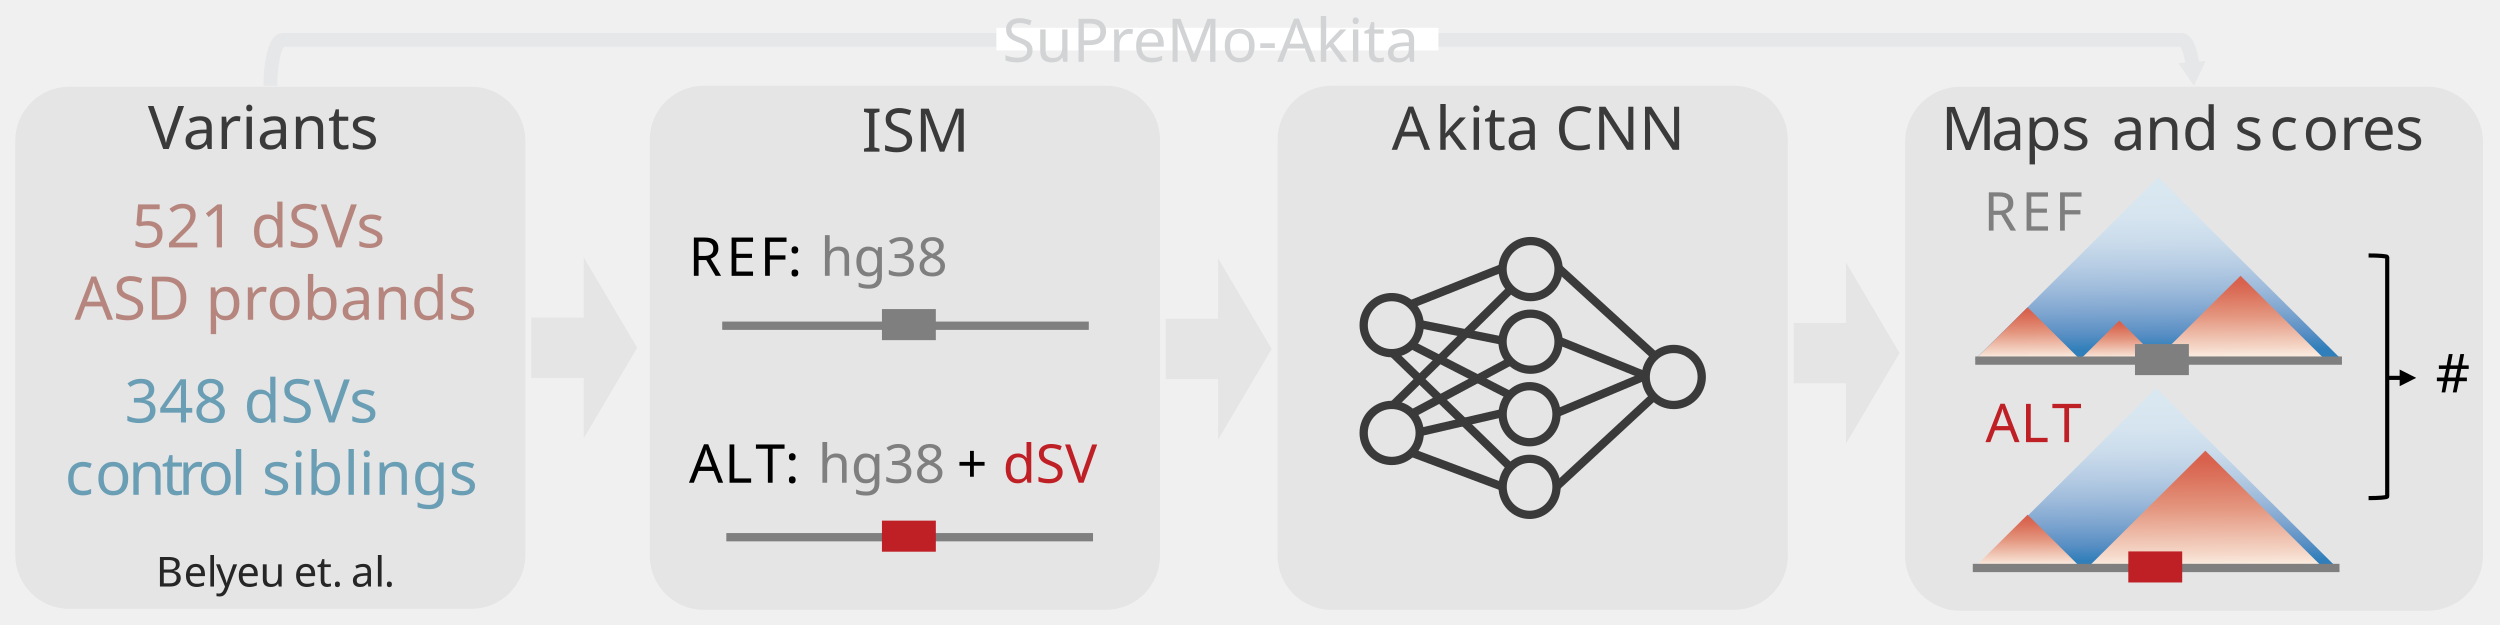
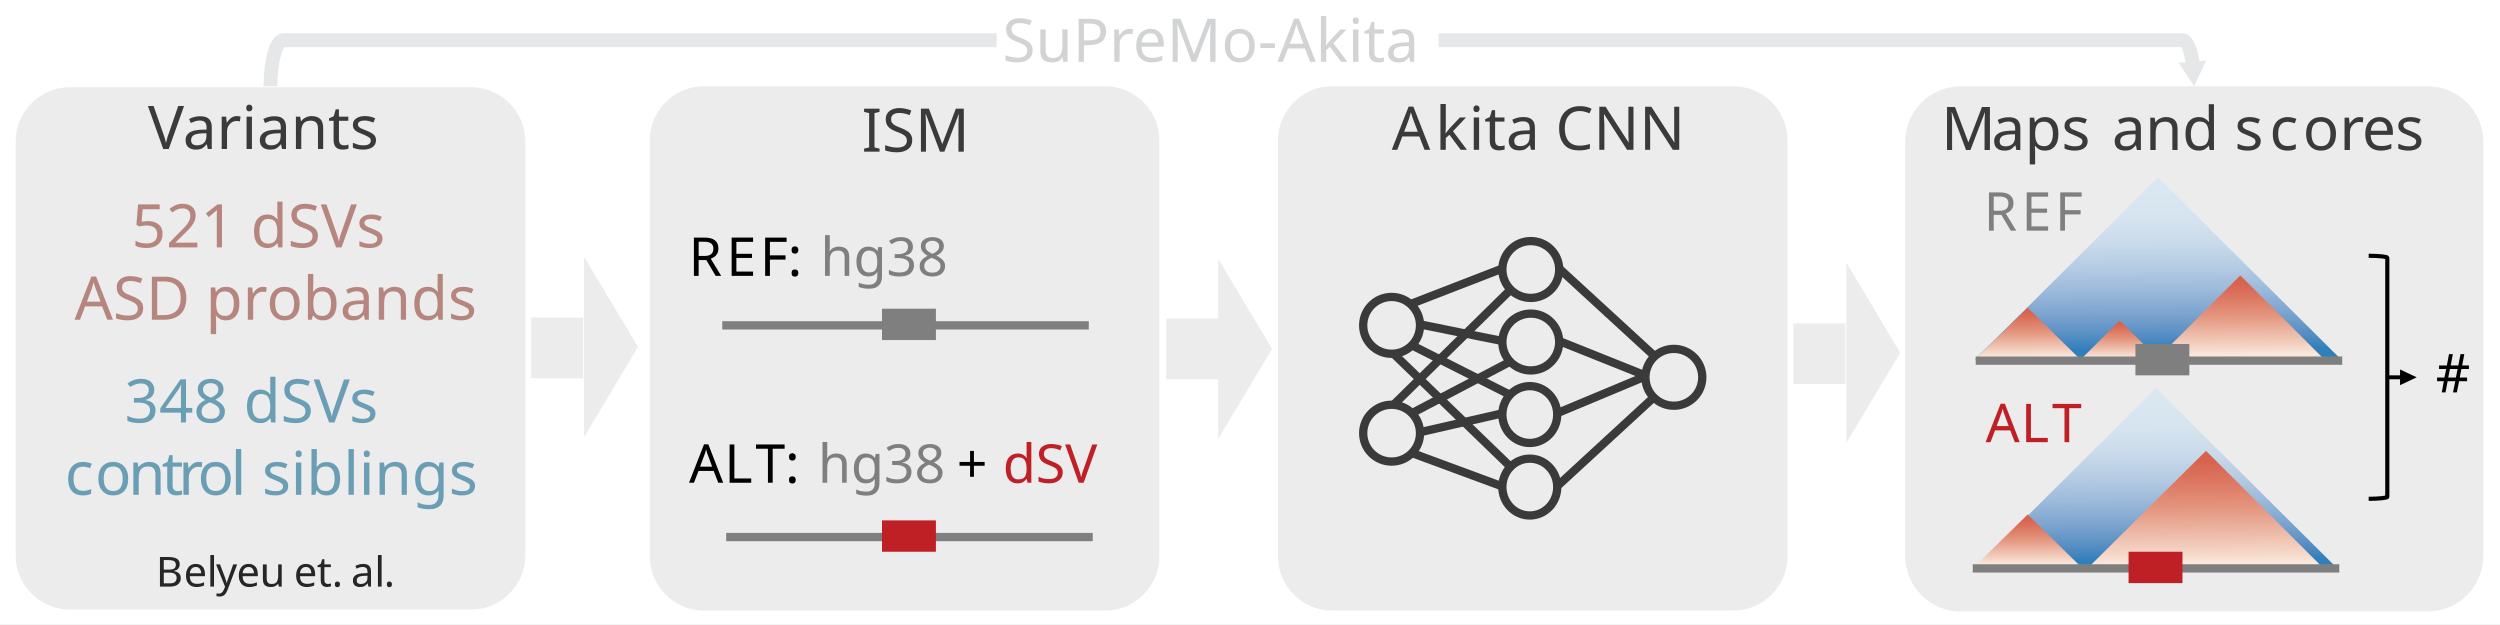
- <svg xmlns="http://www.w3.org/2000/svg" version="1.1" id="Layer_1" x="0px" y="0px" viewBox="0 0 255.12 63.69" style="enable-background:new 0 0 255.12 63.69;" xml:space="preserve">
+ <svg xmlns="http://www.w3.org/2000/svg" version="1.1" id="Layer_1" x="0px" y="0px" viewBox="0 0 255.1 63.7" style="enable-background:new 0 0 255.1 63.7;" xml:space="preserve">
  <style type="text/css">
- 	.st0{opacity:0.502;fill-rule:evenodd;clip-rule:evenodd;fill:#DAD9D9;}
- 	.st1{fill:#3A3A3A;}
- 	.st2{font-family:'Arial-BoldMT';}
- 	.st3{font-size:6.146px;}
- 	.st4{fill:none;stroke:#3A3A3A;stroke-width:0.847;stroke-miterlimit:8;}
- 	.st5{opacity:0.502;fill:#DAD9D9;}
- 	.st6{fill:#B6867E;}
- 	.st7{font-family:'ArialMT';}
- 	.st8{fill:#6A9EB5;}
- 	.st9{fill:#262626;}
- 	.st10{font-family:'Arial-ItalicMT';}
- 	.st11{font-size:4.232px;}
- 	.st12{fill:none;stroke:#7F7F7F;stroke-width:0.847;stroke-miterlimit:8;}
- 	.st13{fill:#BF2026;}
- 	.st14{font-family:'HelveticaNeue-Bold';}
- 	.st15{font-size:5.463px;}
- 	.st16{fill:#7F7F7F;}
- 	.st17{fill:none;stroke:#000000;stroke-width:0.423;stroke-miterlimit:8;}
- 	.st18{fill:url(#SVGID_1_);}
- 	.st19{fill:url(#SVGID_00000016059980131353893420000017786867298496573629_);}
- 	.st20{fill:url(#SVGID_00000042732171431385358140000006747380275039451525_);}
- 	.st21{fill:url(#SVGID_00000054260045811711777290000011700192506399912886_);}
- 	.st22{fill:url(#SVGID_00000173137335232600946450000016605974681653929363_);}
- 	.st23{fill:url(#SVGID_00000036966442503167820170000008001306730107772561_);}
- 	.st24{fill:url(#SVGID_00000016794780607045355560000017179542526713237126_);}
- 	.st25{fill:none;stroke:#E6E7E8;stroke-width:1.408;stroke-miterlimit:8;}
- 	.st26{fill:#E6E7E8;}
- 	.st27{fill:#FFFFFF;}
+ 	.st0{fill:#FFFFFF;}
+ 	.st1{opacity:0.502;fill-rule:evenodd;clip-rule:evenodd;fill:#DAD9D9;enable-background:new    ;}
+ 	.st2{fill:#3A3A3A;}
+ 	.st3{font-family:'Arial-BoldMT';}
+ 	.st4{font-size:6.146px;}
+ 	.st5{fill:none;stroke:#3A3A3A;stroke-width:0.847;stroke-miterlimit:8;}
+ 	.st6{opacity:0.502;fill:#DAD9D9;enable-background:new    ;}
+ 	.st7{fill:#B6867E;}
+ 	.st8{font-family:'ArialMT';}
+ 	.st9{fill:#6A9EB5;}
+ 	.st10{fill:#262626;}
+ 	.st11{font-family:'Arial-ItalicMT';}
+ 	.st12{font-size:4.232px;}
+ 	.st13{fill:none;stroke:#7F7F7F;stroke-width:0.847;stroke-miterlimit:8;}
+ 	.st14{fill:#BF2026;}
+ 	.st15{font-family:'HelveticaNeue-Bold';}
+ 	.st16{font-size:5.463px;}
+ 	.st17{fill:#7F7F7F;}
+ 	.st18{fill:none;stroke:#000000;stroke-width:0.423;stroke-miterlimit:8;}
+ 	.st19{fill:url(#SVGID_1_);}
+ 	.st20{fill:url(#SVGID_00000157297040038466318380000009823262226877711508_);}
+ 	.st21{fill:url(#SVGID_00000145773923894978435510000017455896881632604860_);}
+ 	.st22{fill:url(#SVGID_00000023269734809782250170000016081311925672944525_);}
+ 	.st23{fill:url(#SVGID_00000021803430174830745860000008159944693547124911_);}
+ 	.st24{fill:url(#SVGID_00000083806150811089882580000013320232382694398648_);}
+ 	.st25{fill:url(#SVGID_00000160894142247491378710000011887766364819088023_);}
+ 	.st26{fill:none;stroke:#E6E7E8;stroke-width:1.408;stroke-miterlimit:8;}
+ 	.st27{fill:#E6E7E8;}
	.st28{fill:#D1D3D4;}
</style>
-   <g>
-     <path class="st0" d="M130.38,14.26c0-3.04,2.47-5.51,5.51-5.51h41.04c3.04,0,5.51,2.47,5.51,5.51v42.46c0,3.04-2.47,5.51-5.51,5.51   h-41.04c-3.04,0-5.51-2.47-5.51-5.51V14.26z" />
-     <text transform="matrix(1 0 0 1 142.0161 15.2838)">
-       <tspan x="0" y="0" class="st1 st2 st3">A</tspan>
-       <tspan x="4.45" y="0" class="st1 st2 st3">k</tspan>
-       <tspan x="7.85" y="0" class="st1 st2 st3">ita CNN</tspan>
-     </text>
-     <circle class="st4" cx="156.19" cy="27.46" r="2.86" />
-     <circle class="st4" cx="156.19" cy="34.87" r="2.86" />
-     <ellipse class="st4" cx="156.09" cy="42.27" rx="2.75" ry="2.86" />
-     <ellipse class="st4" cx="156.09" cy="49.68" rx="2.75" ry="2.86" />
-     <circle class="st4" cx="142.02" cy="33.18" r="2.86" />
-     <circle class="st4" cx="142.02" cy="44.18" r="2.86" />
-     <circle class="st4" cx="170.8" cy="38.47" r="2.86" />
-     <line class="st4" x1="144.03" y1="31.03" x2="153.27" y2="27.36" />
-     <line class="st4" x1="144.87" y1="33.07" x2="153.28" y2="34.76" />
-     <line class="st4" x1="144.03" y1="35.19" x2="154.06" y2="40.32" />
-     <line class="st4" x1="142.12" y1="36.03" x2="154.16" y2="47.71" />
-     <line class="st4" x1="142.12" y1="41.38" x2="154.21" y2="29.47" />
-     <line class="st4" x1="144.03" y1="42.25" x2="154.1" y2="36.88" />
-     <line class="st4" x1="144.87" y1="44.1" x2="153.24" y2="42.17" />
-     <line class="st4" x1="144.03" y1="46.19" x2="153.22" y2="49.63" />
-     <line class="st4" x1="168.92" y1="36.37" x2="159.05" y2="27.36" />
-     <line class="st4" x1="159.05" y1="34.76" x2="168.09" y2="38.41" />
-     <line class="st4" x1="158.84" y1="42.16" x2="167.92" y2="38.36" />
-     <line class="st4" x1="158.84" y1="49.65" x2="168.75" y2="40.48" />
-   </g>
-   <path class="st5" d="M59.56,26.25l5.46,9.24l-5.46,9.24V26.25z M54.22,32.41l5.34,0v6.16l-5.34,0V32.41z" />
-   <g>
-     <path class="st0" d="M1.56,14.36c0-3.04,2.47-5.51,5.51-5.51H48.1c3.04,0,5.51,2.47,5.51,5.51v42.26c0,3.04-2.47,5.51-5.51,5.51   H7.07c-3.04,0-5.51-2.47-5.51-5.51V14.36z" />
-     <text transform="matrix(1 0 0 1 13.4331 25.2467)">
-       <tspan x="0" y="0" class="st6 st7 st3">521 dSVs</tspan>
-       <tspan x="26.6" y="0" class="st6 st7 st3"> </tspan>
-       <tspan x="-5.83" y="7.38" class="st6 st7 st3">ASD probands</tspan>
-     </text>
-     <text transform="matrix(1 0 0 1 12.7134 43.1115)">
-       <tspan x="0" y="0" class="st8 st7 st3">348 dSVs</tspan>
-       <tspan x="26.6" y="0" class="st8 st7 st3"> </tspan>
-       <tspan x="-6.1" y="7.38" class="st8 st7 st3">c</tspan>
-       <tspan x="-3.02" y="7.38" class="st8 st7 st3">o</tspan>
-       <tspan x="0.38" y="7.38" class="st8 st7 st3">n</tspan>
-       <tspan x="3.79" y="7.38" class="st8 st7 st3">t</tspan>
-       <tspan x="5.49" y="7.38" class="st8 st7 st3">r</tspan>
-       <tspan x="7.44" y="7.38" class="st8 st7 st3">o</tspan>
-       <tspan x="10.84" y="7.38" class="st8 st7 st3">l siblings</tspan>
-     </text>
-     <text transform="matrix(1 0 0 1 15.0937 15.2047)" class="st1 st2 st3">Variants</text>
-     <text transform="matrix(1 0 0 1 15.915 59.8546)">
-       <tspan x="0" y="0" class="st9 st10 st11">B</tspan>
-       <tspan x="2.83" y="0" class="st9 st10 st11">e</tspan>
-       <tspan x="5.19" y="0" class="st9 st10 st11">l</tspan>
-       <tspan x="6.13" y="0" class="st9 st10 st11">y</tspan>
-       <tspan x="8.22" y="0" class="st9 st10 st11">e</tspan>
-       <tspan x="10.58" y="0" class="st9 st10 st11">u</tspan>
-       <tspan x="12.91" y="0" class="st9 st10 st11"> </tspan>
-       <tspan x="14.07" y="0" class="st9 st10 st11">e</tspan>
-       <tspan x="16.42" y="0" class="st9 st10 st11">t. </tspan>
-       <tspan x="19.91" y="0" class="st9 st10 st11">a</tspan>
-       <tspan x="22.29" y="0" class="st9 st10 st11">l</tspan>
-       <tspan x="23.25" y="0" class="st9 st10 st11">.</tspan>
-     </text>
-   </g>
-   <g>
-     <path class="st0" d="M66.31,14.26c0-3.04,2.47-5.51,5.51-5.51h41.04c3.04,0,5.51,2.47,5.51,5.51v42.46c0,3.04-2.47,5.51-5.51,5.51   H71.82c-3.04,0-5.51-2.47-5.51-5.51V14.26z" />
-     <text transform="matrix(1 0 0 1 87.9209 15.4792)" class="st1 st2 st3">ISM</text>
-     <line class="st12" x1="73.7" y1="33.24" x2="111.11" y2="33.24" />
-     <line class="st12" x1="74.12" y1="54.82" x2="111.54" y2="54.82" />
-     <rect x="90" y="53.13" class="st13" width="5.5" height="3.17" />
-     <text transform="matrix(1 0 0 1 70.2754 28.1481)">
-       <tspan x="0" y="0" class="st14 st15">R</tspan>
-       <tspan x="3.85" y="0" class="st14 st15">E</tspan>
-       <tspan x="7.27" y="0" class="st14 st15">F:</tspan>
-       <tspan x="12.02" y="0" class="st16 st14 st15"> hg38</tspan>
-     </text>
-     <text transform="matrix(1 0 0 1 70.3086 49.2599)">
-       <tspan x="0" y="0" class="st14 st15">A</tspan>
-       <tspan x="3.61" y="0" class="st14 st15">L</tspan>
-       <tspan x="6.77" y="0" class="st14 st15">T:</tspan>
-       <tspan x="11.63" y="0" class="st13 st14 st15"> </tspan>
-       <tspan x="13.15" y="0" class="st16 st14 st15">hg38 </tspan>
-       <tspan x="27.32" y="0" class="st14 st15">+</tspan>
-       <tspan x="30.6" y="0" class="st13 st14 st15"> dSV</tspan>
-     </text>
-     <rect x="90" y="31.54" class="st16" width="5.5" height="3.17" />
-   </g>
-   <g>
-     <path class="st0" d="M194.41,14.51c0-3.12,2.53-5.66,5.66-5.66h47.65c3.12,0,5.66,2.53,5.66,5.66v42.16c0,3.12-2.53,5.66-5.66,5.66   h-47.65c-3.12,0-5.66-2.53-5.66-5.66V14.51z" />
-     <text transform="matrix(1 0 0 1 202.4243 23.5358)">
-       <tspan x="0" y="0" class="st16 st14 st15">R</tspan>
-       <tspan x="3.85" y="0" class="st16 st14 st15">E</tspan>
-       <tspan x="7.27" y="0" class="st16 st14 st15">F</tspan>
-     </text>
-     <text transform="matrix(1 0 0 1 202.6089 45.1193)">
-       <tspan x="0" y="0" class="st13 st14 st15">A</tspan>
-       <tspan x="3.61" y="0" class="st13 st14 st15">L</tspan>
-       <tspan x="6.77" y="0" class="st13 st14 st15">T</tspan>
-     </text>
-     <text transform="matrix(1 0 0 1 198.0825 15.3063)">
-       <tspan x="0" y="0" class="st1 st2 st3">M</tspan>
-       <tspan x="5.12" y="0" class="st1 st2 st3">a</tspan>
-       <tspan x="8.52" y="0" class="st1 st2 st3">p</tspan>
-       <tspan x="12.27" y="0" class="st1 st2 st3">s </tspan>
-       <tspan x="17.42" y="0" class="st1 st2 st3">a</tspan>
-       <tspan x="20.82" y="0" class="st1 st2 st3">n</tspan>
-       <tspan x="24.58" y="0" class="st1 st2 st3">d</tspan>
-       <tspan x="28.33" y="0" class="st1 st2 st3"> s</tspan>
-       <tspan x="33.49" y="0" class="st1 st2 st3">c</tspan>
-       <tspan x="36.89" y="0" class="st1 st2 st3">o</tspan>
-       <tspan x="40.64" y="0" class="st1 st2 st3">r</tspan>
-       <tspan x="42.93" y="0" class="st1 st2 st3">e</tspan>
-       <tspan x="46.33" y="0" class="st1 st2 st3">s</tspan>
-     </text>
-     <path class="st17" d="M241.71,26.07c1.05,0,1.9,0.07,1.9,0.16v24.44c0,0.09-0.85,0.16-1.9,0.16" />
-     <path d="M244.88,37.71l1.69,0.85l-1.69,0.85V37.71z M243.62,38.35l1.68,0v0.42l-1.68,0V38.35z" />
-     <text transform="matrix(1 0 0 1 248.5376 40.0407)" class="st14 st15">#</text>
-     <linearGradient id="SVGID_1_" gradientUnits="userSpaceOnUse" x1="220.022" y1="57.174" x2="219.899" y2="41.033">
+   <rect class="st0" width="255.1" height="63.7" />
+   <g>
+     <path class="st1" d="M130.4,14.3c0-3,2.5-5.5,5.5-5.5h41c3,0,5.5,2.5,5.5,5.5v42.5c0,3-2.5,5.5-5.5,5.5h-41c-3,0-5.5-2.5-5.5-5.5   L130.4,14.3L130.4,14.3z" />
+     <text transform="matrix(1 0 0 1 142.0161 15.2838)" class="st2 st3 st4">A</text>
+     <text transform="matrix(1 0 0 1 146.4661 15.2838)" class="st2 st3 st4">k</text>
+     <text transform="matrix(1 0 0 1 149.8661 15.2838)" class="st2 st3 st4">ita CNN</text>
+     <circle class="st5" cx="156.2" cy="27.5" r="2.9" />
+     <circle class="st5" cx="156.2" cy="34.9" r="2.9" />
+     <ellipse class="st5" cx="156.1" cy="42.3" rx="2.8" ry="2.9" />
+     <ellipse class="st5" cx="156.1" cy="49.7" rx="2.8" ry="2.9" />
+     <circle class="st5" cx="142" cy="33.2" r="2.9" />
+     <circle class="st5" cx="142" cy="44.2" r="2.9" />
+     <circle class="st5" cx="170.8" cy="38.5" r="2.9" />
+     <line class="st5" x1="144" y1="31" x2="153.3" y2="27.4" />
+     <line class="st5" x1="144.9" y1="33.1" x2="153.3" y2="34.8" />
+     <line class="st5" x1="144" y1="35.2" x2="154.1" y2="40.3" />
+     <line class="st5" x1="142.1" y1="36" x2="154.2" y2="47.7" />
+     <line class="st5" x1="142.1" y1="41.4" x2="154.2" y2="29.5" />
+     <line class="st5" x1="144" y1="42.2" x2="154.1" y2="36.9" />
+     <line class="st5" x1="144.9" y1="44.1" x2="153.2" y2="42.2" />
+     <line class="st5" x1="144" y1="46.2" x2="153.2" y2="49.6" />
+     <line class="st5" x1="168.9" y1="36.4" x2="159.1" y2="27.4" />
+     <line class="st5" x1="159.1" y1="34.8" x2="168.1" y2="38.4" />
+     <line class="st5" x1="158.8" y1="42.2" x2="167.9" y2="38.4" />
+     <line class="st5" x1="158.8" y1="49.7" x2="168.8" y2="40.5" />
+   </g>
+   <path class="st6" d="M59.6,26.2l5.5,9.2l-5.5,9.2C59.6,44.7,59.6,26.2,59.6,26.2z M54.2,32.4h5.3v6.2h-5.3V32.4z" />
+   <g>
+     <path class="st1" d="M1.6,14.4c0-3,2.5-5.5,5.5-5.5h41c3,0,5.5,2.5,5.5,5.5v42.3c0,3-2.5,5.5-5.5,5.5h-41c-3,0-5.5-2.5-5.5-5.5   V14.4z" />
+     <text transform="matrix(1 0 0 1 13.4331 25.2467)" class="st7 st8 st4">521 dSVs</text>
+     <text transform="matrix(1 0 0 1 40.0331 25.2467)" class="st7 st8 st4"> </text>
+     <text transform="matrix(1 0 0 1 7.6031 32.6267)" class="st7 st8 st4">ASD probands</text>
+     <text transform="matrix(1 0 0 1 12.7134 43.1115)" class="st9 st8 st4">348 dSVs</text>
+     <text transform="matrix(1 0 0 1 39.3134 43.1115)" class="st9 st8 st4"> </text>
+     <text transform="matrix(1 0 0 1 6.6134 50.4915)" class="st9 st8 st4">c</text>
+     <text transform="matrix(1 0 0 1 9.6934 50.4915)" class="st9 st8 st4">o</text>
+     <text transform="matrix(1 0 0 1 13.0934 50.4915)" class="st9 st8 st4">n</text>
+     <text transform="matrix(1 0 0 1 16.5034 50.4915)" class="st9 st8 st4">t</text>
+     <text transform="matrix(1 0 0 1 18.2034 50.4915)" class="st9 st8 st4">r</text>
+     <text transform="matrix(1 0 0 1 20.1534 50.4915)" class="st9 st8 st4">o</text>
+     <text transform="matrix(1 0 0 1 23.5534 50.4915)" class="st9 st8 st4">l siblings</text>
+     <text transform="matrix(1 0 0 1 15.0937 15.2047)" class="st2 st3 st4">Variants</text>
+     <text transform="matrix(1 0 0 1 15.915 59.8546)" class="st10 st11 st12">B</text>
+     <text transform="matrix(1 0 0 1 18.745 59.8546)" class="st10 st11 st12">e</text>
+     <text transform="matrix(1 0 0 1 21.105 59.8546)" class="st10 st11 st12">l</text>
+     <text transform="matrix(1 0 0 1 22.045 59.8546)" class="st10 st11 st12">y</text>
+     <text transform="matrix(1 0 0 1 24.135 59.8546)" class="st10 st11 st12">e</text>
+     <text transform="matrix(1 0 0 1 26.495 59.8546)" class="st10 st11 st12">u</text>
+     <text transform="matrix(1 0 0 1 28.825 59.8546)" class="st10 st11 st12"> </text>
+     <text transform="matrix(1 0 0 1 29.985 59.8546)" class="st10 st11 st12">e</text>
+     <text transform="matrix(1 0 0 1 32.335 59.8546)" class="st10 st11 st12">t. </text>
+     <text transform="matrix(1 0 0 1 35.825 59.8546)" class="st10 st11 st12">a</text>
+     <text transform="matrix(1 0 0 1 38.205 59.8546)" class="st10 st11 st12">l</text>
+     <text transform="matrix(1 0 0 1 39.165 59.8546)" class="st10 st11 st12">.</text>
+   </g>
+   <g>
+     <path class="st1" d="M66.3,14.3c0-3,2.5-5.5,5.5-5.5h41c3,0,5.5,2.5,5.5,5.5v42.5c0,3-2.5,5.5-5.5,5.5h-41c-3,0-5.5-2.5-5.5-5.5   V14.3z" />
+     <text transform="matrix(1 0 0 1 87.9209 15.4792)" class="st2 st3 st4">ISM</text>
+     <line class="st13" x1="73.7" y1="33.2" x2="111.1" y2="33.2" />
+     <line class="st13" x1="74.1" y1="54.8" x2="111.5" y2="54.8" />
+     <rect x="90" y="53.1" class="st14" width="5.5" height="3.2" />
+     <text transform="matrix(1 0 0 1 70.2754 28.1481)" class="st15 st16">R</text>
+     <text transform="matrix(1 0 0 1 74.1254 28.1481)" class="st15 st16">E</text>
+     <text transform="matrix(1 0 0 1 77.5454 28.1481)" class="st15 st16">F:</text>
+     <text transform="matrix(1 0 0 1 82.2954 28.1481)" class="st17 st15 st16"> hg38</text>
+     <text transform="matrix(1 0 0 1 70.3086 49.2599)" class="st15 st16">A</text>
+     <text transform="matrix(1 0 0 1 73.9186 49.2599)" class="st15 st16">L</text>
+     <text transform="matrix(1 0 0 1 77.0786 49.2599)" class="st15 st16">T:</text>
+     <text transform="matrix(1 0 0 1 81.9386 49.2599)" class="st14 st15 st16"> </text>
+     <text transform="matrix(1 0 0 1 83.4586 49.2599)" class="st17 st15 st16">hg38 </text>
+     <text transform="matrix(1 0 0 1 97.6286 49.2599)" class="st15 st16">+</text>
+     <text transform="matrix(1 0 0 1 100.9086 49.2599)" class="st14 st15 st16"> dSV</text>
+     <rect x="90" y="31.5" class="st17" width="5.5" height="3.2" />
+   </g>
+   <g>
+     <path class="st1" d="M194.4,14.5c0-3.1,2.5-5.7,5.7-5.7h47.6c3.1,0,5.7,2.5,5.7,5.7v42.2c0,3.1-2.5,5.7-5.7,5.7h-47.6   c-3.1,0-5.7-2.5-5.7-5.7V14.5z" />
+     <text transform="matrix(1 0 0 1 202.4243 23.5358)" class="st17 st15 st16">R</text>
+     <text transform="matrix(1 0 0 1 206.2743 23.5358)" class="st17 st15 st16">E</text>
+     <text transform="matrix(1 0 0 1 209.6943 23.5358)" class="st17 st15 st16">F</text>
+     <text transform="matrix(1 0 0 1 202.6089 45.1193)" class="st14 st15 st16">A</text>
+     <text transform="matrix(1 0 0 1 206.2189 45.1193)" class="st14 st15 st16">L</text>
+     <text transform="matrix(1 0 0 1 209.3789 45.1193)" class="st14 st15 st16">T</text>
+     <text transform="matrix(1 0 0 1 198.0825 15.3063)" class="st2 st3 st4">M</text>
+     <text transform="matrix(1 0 0 1 203.2025 15.3063)" class="st2 st3 st4">a</text>
+     <text transform="matrix(1 0 0 1 206.6025 15.3063)" class="st2 st3 st4">p</text>
+     <text transform="matrix(1 0 0 1 210.3525 15.3063)" class="st2 st3 st4">s </text>
+     <text transform="matrix(1 0 0 1 215.5025 15.3063)" class="st2 st3 st4">a</text>
+     <text transform="matrix(1 0 0 1 218.9025 15.3063)" class="st2 st3 st4">n</text>
+     <text transform="matrix(1 0 0 1 222.6625 15.3063)" class="st2 st3 st4">d</text>
+     <text transform="matrix(1 0 0 1 226.4125 15.3063)" class="st2 st3 st4"> s</text>
+     <text transform="matrix(1 0 0 1 231.5725 15.3063)" class="st2 st3 st4">c</text>
+     <text transform="matrix(1 0 0 1 234.9725 15.3063)" class="st2 st3 st4">o</text>
+     <text transform="matrix(1 0 0 1 238.7225 15.3063)" class="st2 st3 st4">r</text>
+     <text transform="matrix(1 0 0 1 241.0125 15.3063)" class="st2 st3 st4">e</text>
+     <text transform="matrix(1 0 0 1 244.4125 15.3063)" class="st2 st3 st4">s</text>
+     <path class="st18" d="M241.7,26.1c1.1,0,1.9,0.1,1.9,0.2v24.4c0,0.1-0.9,0.2-1.9,0.2" />
+     <path d="M244.9,37.7l1.7,0.8l-1.7,0.8V37.7z M243.6,38.3h1.7v0.4h-1.7V38.3z" />
+     <text transform="matrix(1 0 0 1 248.5376 40.0407)" class="st15 st16">#</text>
+     <linearGradient id="SVGID_1_" gradientUnits="userSpaceOnUse" x1="220.022" y1="8.826" x2="219.899" y2="24.967" gradientTransform="matrix(1 0 0 -1 0 66)">
      <stop offset="0" style="stop-color:#307FBA" />
-       <stop offset="0.1" style="stop-color:#598FC4" />
+       <stop offset="9.960000e-02" style="stop-color:#598FC4" />
      <stop offset="0.241" style="stop-color:#7FA6D0" />
      <stop offset="0.385" style="stop-color:#9EBBDB" />
      <stop offset="0.532" style="stop-color:#B7CDE4" />
      <stop offset="0.681" style="stop-color:#CADBEB" />
      <stop offset="0.834" style="stop-color:#D5E4EF" />
      <stop offset="0.999" style="stop-color:#D9E7F0" />
    </linearGradient>
-     <polygon class="st18" points="220.03,39.61 201.32,58.2 238.74,58.2  " />
-     <linearGradient id="SVGID_00000101083092652791933190000018138438606658014362_" gradientUnits="userSpaceOnUse" x1="225.04" y1="57.526" x2="224.959" y2="46.926">
-       <stop offset="3.384383e-04" style="stop-color:#F9E9DD" />
-       <stop offset="0.095" style="stop-color:#F5D8C9" />
-       <stop offset="0.533" style="stop-color:#E4967F" />
-       <stop offset="0.843" style="stop-color:#DB715B" />
-       <stop offset="0.995" style="stop-color:#D8624E" />
-     </linearGradient>
-     <polygon style="fill:url(#SVGID_00000101083092652791933190000018138438606658014362_);" points="225.05,45.99 212.76,58.2    237.33,58.2  " />
-     <linearGradient id="SVGID_00000172403380541931087570000002435982498548510623_" gradientUnits="userSpaceOnUse" x1="220.241" y1="35.669" x2="220.118" y2="19.527">
+     <polygon class="st19" points="220,39.6 201.3,58.2 238.7,58.2  " />
+     <linearGradient id="SVGID_00000178188744897246619540000016445097984593988017_" gradientUnits="userSpaceOnUse" x1="225.04" y1="8.474" x2="224.959" y2="19.074" gradientTransform="matrix(1 0 0 -1 0 66)">
+       <stop offset="3.384383e-04" style="stop-color:#F9E9DD" />
+       <stop offset="9.460000e-02" style="stop-color:#F5D8C9" />
+       <stop offset="0.533" style="stop-color:#E4967F" />
+       <stop offset="0.843" style="stop-color:#DB715B" />
+       <stop offset="0.995" style="stop-color:#D8624E" />
+     </linearGradient>
+     <polygon style="fill:url(#SVGID_00000178188744897246619540000016445097984593988017_);" points="225.1,46 212.8,58.2 237.3,58.2     " />
+     <linearGradient id="SVGID_00000156570484817691856800000003574861868473512352_" gradientUnits="userSpaceOnUse" x1="220.237" y1="30.331" x2="220.114" y2="46.473" gradientTransform="matrix(1 0 0 -1 0 66)">
      <stop offset="0" style="stop-color:#307FBA" />
-       <stop offset="0.1" style="stop-color:#598FC4" />
+       <stop offset="9.960000e-02" style="stop-color:#598FC4" />
      <stop offset="0.241" style="stop-color:#7FA6D0" />
      <stop offset="0.385" style="stop-color:#9EBBDB" />
      <stop offset="0.532" style="stop-color:#B7CDE4" />
      <stop offset="0.681" style="stop-color:#CADBEB" />
      <stop offset="0.834" style="stop-color:#D5E4EF" />
      <stop offset="0.999" style="stop-color:#D9E7F0" />
    </linearGradient>
-     <polygon style="fill:url(#SVGID_00000172403380541931087570000002435982498548510623_);" points="220.25,18.1 201.54,36.69    238.95,36.69  " />
-     <linearGradient id="SVGID_00000007416425031011789170000014560507473391178159_" gradientUnits="userSpaceOnUse" x1="228.634" y1="36.222" x2="228.578" y2="28.794">
-       <stop offset="3.384383e-04" style="stop-color:#F9E9DD" />
-       <stop offset="0.095" style="stop-color:#F5D8C9" />
-       <stop offset="0.533" style="stop-color:#E4967F" />
-       <stop offset="0.843" style="stop-color:#DB715B" />
-       <stop offset="0.995" style="stop-color:#D8624E" />
-     </linearGradient>
-     <polygon style="fill:url(#SVGID_00000007416425031011789170000014560507473391178159_);" points="228.64,28.14 220.03,36.69    237.25,36.69  " />
-     <linearGradient id="SVGID_00000134967956960817202870000013323435942824222108_" gradientUnits="userSpaceOnUse" x1="206.904" y1="36.399" x2="206.869" y2="31.77">
-       <stop offset="3.384383e-04" style="stop-color:#F9E9DD" />
-       <stop offset="0.095" style="stop-color:#F5D8C9" />
-       <stop offset="0.533" style="stop-color:#E4967F" />
-       <stop offset="0.843" style="stop-color:#DB715B" />
-       <stop offset="0.995" style="stop-color:#D8624E" />
-     </linearGradient>
-     <polygon style="fill:url(#SVGID_00000134967956960817202870000013323435942824222108_);" points="206.91,31.36 201.54,36.69    212.27,36.69  " />
-     <linearGradient id="SVGID_00000109743628070807078620000013273648384624865414_" gradientUnits="userSpaceOnUse" x1="216.274" y1="36.474" x2="216.248" y2="33.018">
-       <stop offset="3.384383e-04" style="stop-color:#F9E9DD" />
-       <stop offset="0.095" style="stop-color:#F5D8C9" />
-       <stop offset="0.533" style="stop-color:#E4967F" />
-       <stop offset="0.843" style="stop-color:#DB715B" />
-       <stop offset="0.995" style="stop-color:#D8624E" />
-     </linearGradient>
-     <polygon style="fill:url(#SVGID_00000109743628070807078620000013273648384624865414_);" points="216.28,32.71 212.27,36.69    220.28,36.69  " />
-     <linearGradient id="SVGID_00000082345876219424306290000015153222540271284149_" gradientUnits="userSpaceOnUse" x1="206.904" y1="57.559" x2="206.869" y2="52.93">
-       <stop offset="3.384383e-04" style="stop-color:#F9E9DD" />
-       <stop offset="0.095" style="stop-color:#F5D8C9" />
-       <stop offset="0.533" style="stop-color:#E4967F" />
-       <stop offset="0.843" style="stop-color:#DB715B" />
-       <stop offset="0.995" style="stop-color:#D8624E" />
-     </linearGradient>
-     <polygon style="fill:url(#SVGID_00000082345876219424306290000015153222540271284149_);" points="206.91,52.52 201.54,57.85    212.27,57.85  " />
-     <line class="st12" x1="201.57" y1="36.8" x2="238.99" y2="36.8" />
-     <rect x="217.87" y="35.11" class="st16" width="5.5" height="3.17" />
-     <line class="st12" x1="201.32" y1="57.96" x2="238.74" y2="57.96" />
-     <rect x="217.19" y="56.27" class="st13" width="5.5" height="3.17" />
+     <polygon style="fill:url(#SVGID_00000156570484817691856800000003574861868473512352_);" points="220.2,18.1 201.5,36.7    238.9,36.7  " />
+     <linearGradient id="SVGID_00000039111849416993192960000006835584354091205256_" gradientUnits="userSpaceOnUse" x1="228.636" y1="29.778" x2="228.58" y2="37.206" gradientTransform="matrix(1 0 0 -1 0 66)">
+       <stop offset="3.384383e-04" style="stop-color:#F9E9DD" />
+       <stop offset="9.460000e-02" style="stop-color:#F5D8C9" />
+       <stop offset="0.533" style="stop-color:#E4967F" />
+       <stop offset="0.843" style="stop-color:#DB715B" />
+       <stop offset="0.995" style="stop-color:#D8624E" />
+     </linearGradient>
+     <polygon style="fill:url(#SVGID_00000039111849416993192960000006835584354091205256_);" points="228.6,28.1 220,36.7 237.2,36.7     " />
+     <linearGradient id="SVGID_00000155137531314568048420000012369545930714305934_" gradientUnits="userSpaceOnUse" x1="206.903" y1="29.601" x2="206.868" y2="34.23" gradientTransform="matrix(1 0 0 -1 0 66)">
+       <stop offset="3.384383e-04" style="stop-color:#F9E9DD" />
+       <stop offset="9.460000e-02" style="stop-color:#F5D8C9" />
+       <stop offset="0.533" style="stop-color:#E4967F" />
+       <stop offset="0.843" style="stop-color:#DB715B" />
+       <stop offset="0.995" style="stop-color:#D8624E" />
+     </linearGradient>
+     <polygon style="fill:url(#SVGID_00000155137531314568048420000012369545930714305934_);" points="206.9,31.4 201.5,36.7    212.3,36.7  " />
+     <linearGradient id="SVGID_00000146491680968838419920000001791040756054043312_" gradientUnits="userSpaceOnUse" x1="216.273" y1="29.526" x2="216.247" y2="32.982" gradientTransform="matrix(1 0 0 -1 0 66)">
+       <stop offset="3.384383e-04" style="stop-color:#F9E9DD" />
+       <stop offset="9.460000e-02" style="stop-color:#F5D8C9" />
+       <stop offset="0.533" style="stop-color:#E4967F" />
+       <stop offset="0.843" style="stop-color:#DB715B" />
+       <stop offset="0.995" style="stop-color:#D8624E" />
+     </linearGradient>
+     <polygon style="fill:url(#SVGID_00000146491680968838419920000001791040756054043312_);" points="216.3,32.7 212.3,36.7    220.3,36.7  " />
+     <linearGradient id="SVGID_00000182490252262706641680000000956182488615362466_" gradientUnits="userSpaceOnUse" x1="206.903" y1="8.441" x2="206.868" y2="13.07" gradientTransform="matrix(1 0 0 -1 0 66)">
+       <stop offset="3.384383e-04" style="stop-color:#F9E9DD" />
+       <stop offset="9.460000e-02" style="stop-color:#F5D8C9" />
+       <stop offset="0.533" style="stop-color:#E4967F" />
+       <stop offset="0.843" style="stop-color:#DB715B" />
+       <stop offset="0.995" style="stop-color:#D8624E" />
+     </linearGradient>
+     <polygon style="fill:url(#SVGID_00000182490252262706641680000000956182488615362466_);" points="206.9,52.5 201.5,57.8    212.3,57.8  " />
+     <line class="st13" x1="201.6" y1="36.8" x2="239" y2="36.8" />
+     <rect x="217.9" y="35.1" class="st17" width="5.5" height="3.2" />
+     <line class="st13" x1="201.3" y1="58" x2="238.7" y2="58" />
+     <rect x="217.2" y="56.3" class="st14" width="5.5" height="3.2" />
  </g>
  <g>
    <g>
-       <path class="st25" d="M27.59,8.75c0-2.58,0.56-4.68,1.26-4.68h193.78c0.5,0,0.93,1.09,1.14,2.66" />
+       <path class="st26" d="M27.6,8.8c0-2.6,0.6-4.7,1.3-4.7h193.8c0.5,0,0.9,1.1,1.1,2.7" />
      <g>
-         <polygon class="st26" points="222.29,6.44 223.89,8.75 225.09,6.22    " />
+         <polygon class="st27" points="222.3,6.4 223.9,8.8 225.1,6.2    " />
      </g>
    </g>
  </g>
-   <rect x="101.68" y="2.84" class="st27" width="45.11" height="2.31" />
-   <text transform="matrix(1 0 0 1 102.2929 6.3063)" class="st28 st2 st3">SuPreMo-Akita</text>
-   <path class="st5" d="M124.31,26.37l5.46,9.24l-5.46,9.24V26.37z M118.97,32.53l5.34,0v6.16l-5.34,0V32.53z" />
-   <path class="st5" d="M188.38,26.79l5.46,9.24l-5.46,9.24V26.79z M183.04,32.95l5.34,0v6.16l-5.34,0V32.95z" />
+   <rect x="101.7" y="2.8" class="st0" width="45.1" height="2.3" />
+   <text transform="matrix(1 0 0 1 102.2929 6.3063)" class="st28 st3 st4">SuPreMo-Akita</text>
+   <path class="st6" d="M124.3,26.4l5.5,9.2l-5.5,9.2C124.3,44.8,124.3,26.4,124.3,26.4z M119,32.5h5.3v6.2H119V32.5z" />
+   <path class="st6" d="M188.4,26.8l5.5,9.2l-5.5,9.2V26.8z M183,33h5.3v6.2H183V33z" />
</svg>
